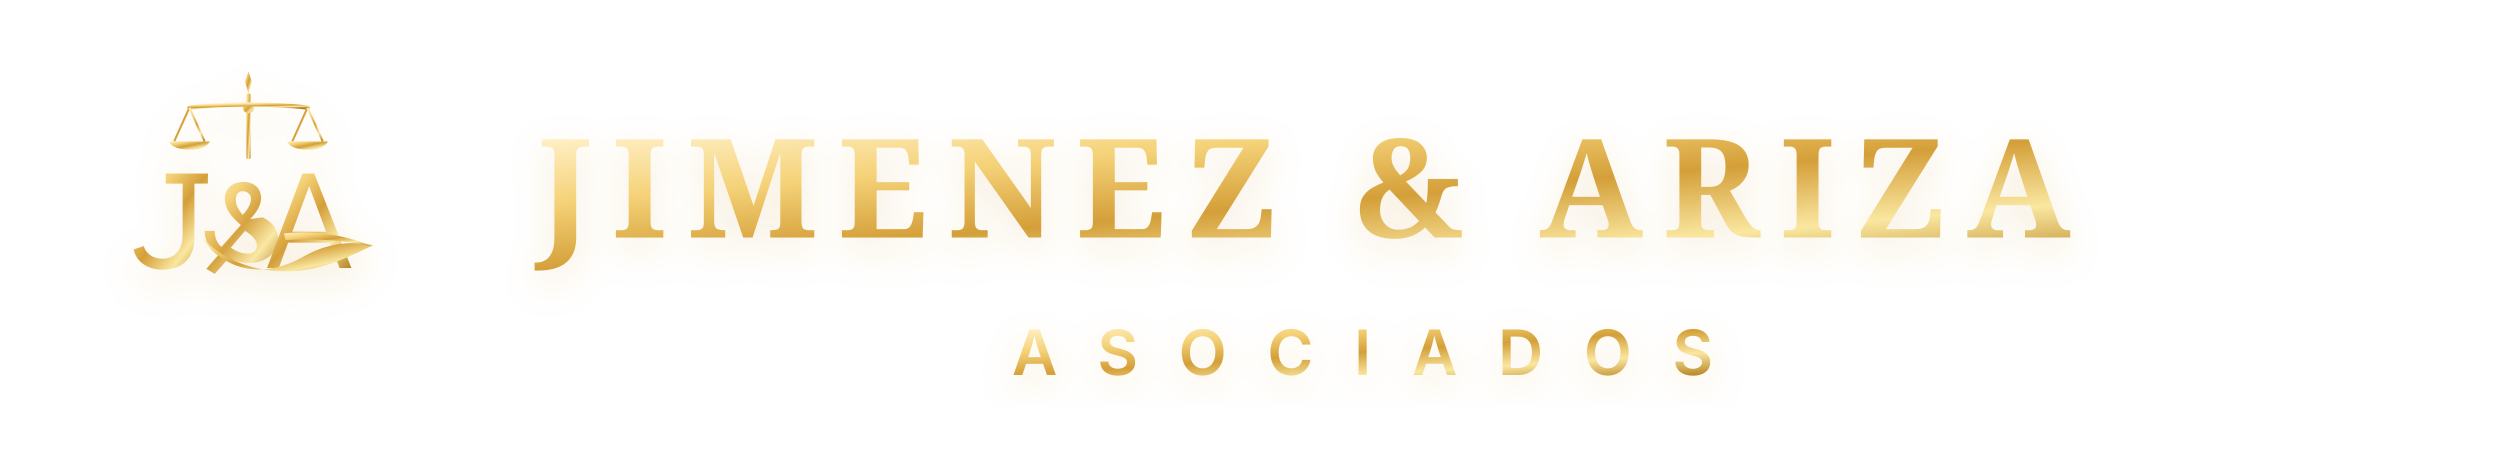
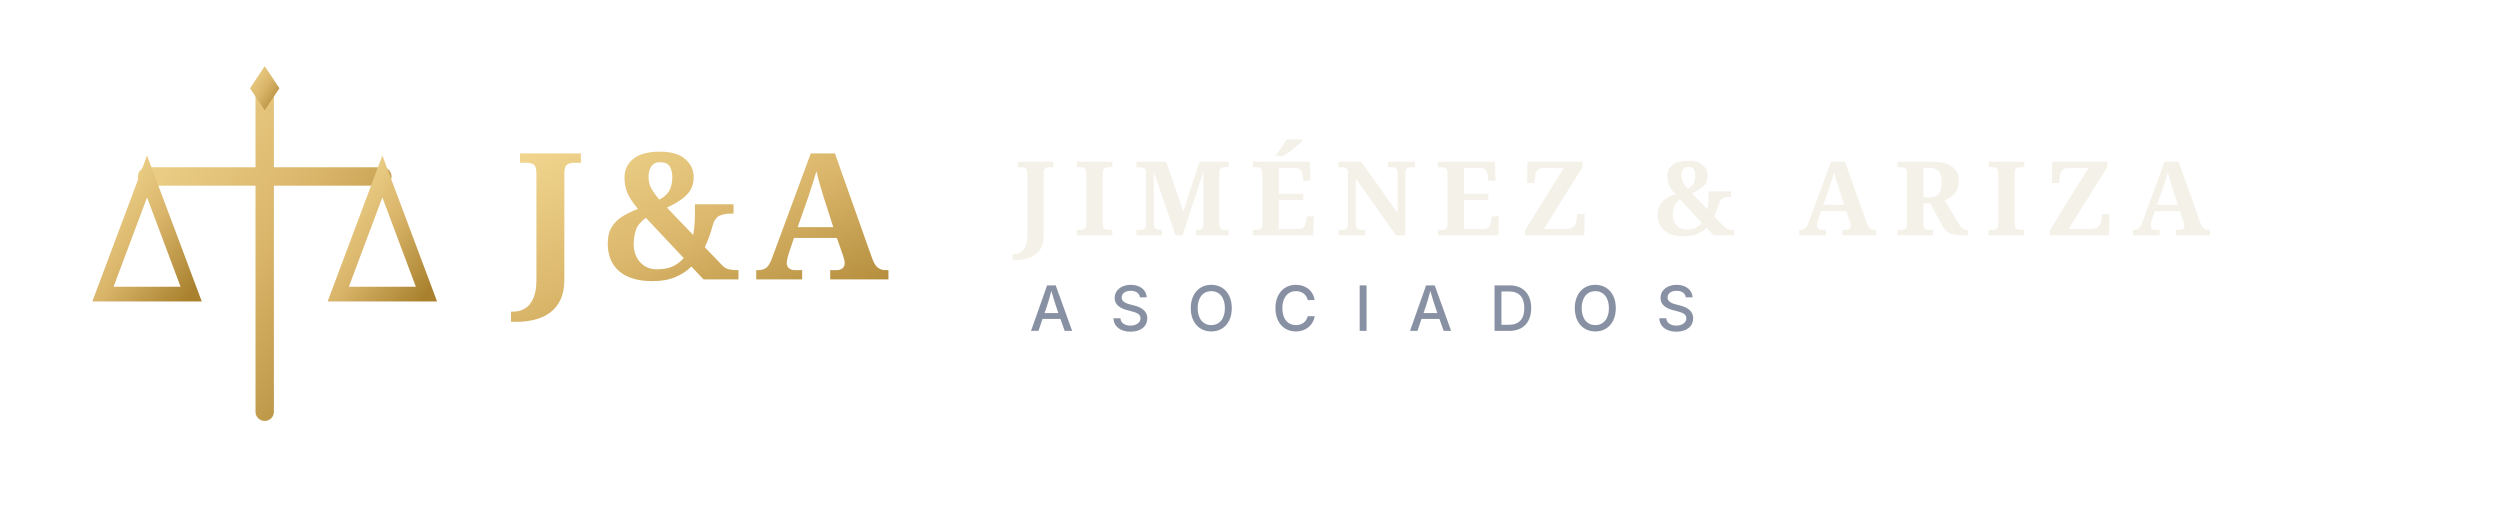
- <svg xmlns="http://www.w3.org/2000/svg" viewBox="0 0 400 76" fill="none">
+ <svg xmlns="http://www.w3.org/2000/svg" viewBox="0 0 340 70" fill="none">
  <defs>
-     <linearGradient id="navGold" x1="0%" y1="0%" x2="100%" y2="100%">
-       <stop offset="0%" stop-color="#fff0c7" />
-       <stop offset="25%" stop-color="#f5d278" />
-       <stop offset="50%" stop-color="#d49f39" />
-       <stop offset="75%" stop-color="#fae7a0" />
-       <stop offset="100%" stop-color="#b48220" />
+     <linearGradient id="goldGrad" x1="0%" y1="0%" x2="100%" y2="100%">
+       <stop offset="0%" stop-color="#f2d790" />
+       <stop offset="50%" stop-color="#d9b56a" />
+       <stop offset="100%" stop-color="#a9812e" />
    </linearGradient>
-     <linearGradient id="navLineLeft" x1="0%" y1="0%" x2="100%" y2="0%">
-       <stop offset="0%" stop-color="#d49f39" stop-opacity="0" />
-       <stop offset="100%" stop-color="#f5d278" stop-opacity="1" />
-     </linearGradient>
-     <linearGradient id="navLineRight" x1="0%" y1="0%" x2="100%" y2="0%">
-       <stop offset="0%" stop-color="#f5d278" stop-opacity="1" />
-       <stop offset="100%" stop-color="#d49f39" stop-opacity="0" />
-     </linearGradient>
-     <filter id="navGlow" x="-10%" y="-10%" width="120%" height="120%">
-       <feDropShadow dx="0" dy="2" stdDeviation="3" flood-color="#d49f39" flood-opacity="0.2" />
-     </filter>
  </defs>
-   <g filter="url(#navGlow)">
-     <g transform="translate(6, 4) scale(0.135)">
-       <path d="M 250,55 L 254,67 L 250,81 L 246,67 Z" fill="url(#navGold)" />
-       <rect x="247.5" y="81" width="5" height="78" rx="2" fill="url(#navGold)" />
-       <circle cx="250" cy="98" r="6.5" fill="url(#navGold)" />
-       <path d="M 180,98 C 215,93 285,93 320,98" stroke="url(#navGold)" stroke-width="5" stroke-linecap="round" fill="none" />
-       <line x1="180" y1="98" x2="162" y2="138" stroke="url(#navGold)" stroke-width="2.5" />
-       <line x1="180" y1="98" x2="198" y2="138" stroke="url(#navGold)" stroke-width="2.5" />
-       <path d="M 156,138 C 160,151 200,151 204,138 Z" fill="url(#navGold)" />
-       <path d="M 154,138 L 206,138" stroke="url(#navGold)" stroke-width="2.5" />
-       <line x1="320" y1="98" x2="302" y2="138" stroke="url(#navGold)" stroke-width="2.5" />
-       <line x1="320" y1="98" x2="338" y2="138" stroke="url(#navGold)" stroke-width="2.5" />
-       <path d="M 296,138 C 300,151 340,151 344,138 Z" fill="url(#navGold)" />
-       <path d="M 294,138 L 346,138" stroke="url(#navGold)" stroke-width="2.5" />
-       <path d="M 152,176 L 202,176 L 202,188 L 186,188 L 186,252 C 186,274 174,290 148,290 C 128,290 116,278 114,266 L 126,262 C 128,270 136,277 148,277 C 164,277 172,265 172,248 L 172,188 L 152,188 Z" fill="url(#navGold)" />
-       <path d="M 252,230 C 259,223 265,214 265,205 C 265,194 257,186 244,186 C 231,186 222,194 222,206 C 222,217 229,227 241,237 L 218,263 C 213,259 210,252 210,244 L 198,244 C 198,256 205,267 214,273 L 200,289 L 210,295 L 226,277 C 233,280 242,282 251,282 C 271,282 285,270 285,253 C 285,241 277,233 267,228 Z M 243,197 C 249,197 253,201 253,206 C 253,212 249,219 243,225 C 238,219 235,213 235,207 C 235,201 238,197 243,197 Z M 250,271 C 242,271 235,268 229,264 L 246,244 C 254,249 260,255 260,261 C 260,267 256,271 250,271 Z" fill="url(#navGold)" opacity="0.95" />
-       <path d="M 314,176 L 328,176 L 372,288 L 358,288 L 347,258 L 297,258 L 286,288 L 272,288 Z M 302,245 L 342,245 L 322,191 Z" fill="url(#navGold)" />
-       <path d="M 194,250 C 220,292 268,302 316,274 C 352,254 382,258 398,261 C 374,272 338,292 296,292 C 244,292 210,270 194,250 Z" fill="url(#navGold)" />
-       <path d="M 292,247 C 334,242 372,252 396,262 C 370,257 336,252 294,255 Z" fill="url(#navGold)" />
-     </g>
-     <g transform="translate(86, 0)">
-       <text x="0" y="38" font-family="'Source Serif 4', 'Cinzel', 'Playfair Display', Georgia, serif" font-size="22" font-weight="700" letter-spacing="3.2" fill="url(#navGold)">
-         JIMENEZ &amp; ARIZA
-       </text>
-       <line x1="0" y1="56" x2="52" y2="56" stroke="url(#navLineLeft)" stroke-width="1.6" stroke-linecap="round" />
-       <text x="132" y="60" text-anchor="middle" font-family="'Cinzel', 'Source Serif 4', 'Inter', Georgia, serif" font-size="10" font-weight="600" letter-spacing="6.5" fill="url(#navGold)">
-         ASOCIADOS
-       </text>
-       <line x1="212" y1="56" x2="264" y2="56" stroke="url(#navLineRight)" stroke-width="1.6" stroke-linecap="round" />
-     </g>
+   <g transform="translate(10, 8)">
+     <path d="M26 4 L26 48 M10 16 L42 16" stroke="url(#goldGrad)" stroke-width="2.5" stroke-linecap="round" />
+     <path d="M10 16 L4 32 L16 32 Z" stroke="url(#goldGrad)" stroke-width="2" fill="none" />
+     <path d="M42 16 L36 32 L48 32 Z" stroke="url(#goldGrad)" stroke-width="2" fill="none" />
+     <path d="M18 48 L34 48" stroke="url(#goldGrad)" stroke-width="2.5" stroke-linecap="round" />
+     <polygon points="26,1 28,4 26,7 24,4" fill="url(#goldGrad)" />
+   </g>
+   <g transform="translate(70, 16)">
+     <text x="0" y="22" font-family="'Source Serif 4', Georgia, serif" font-size="24" font-weight="700" fill="url(#goldGrad)" letter-spacing="2">J&amp;A</text>
+     <text x="68" y="16" font-family="'Source Serif 4', Georgia, serif" font-size="14" font-weight="600" fill="#f4f1e8" letter-spacing="2.5">JIMÉNEZ &amp; ARIZA</text>
+     <text x="70" y="29" font-family="'Inter', sans-serif" font-size="8.5" font-weight="500" fill="#8891a3" letter-spacing="5">ASOCIADOS</text>
  </g>
</svg>
